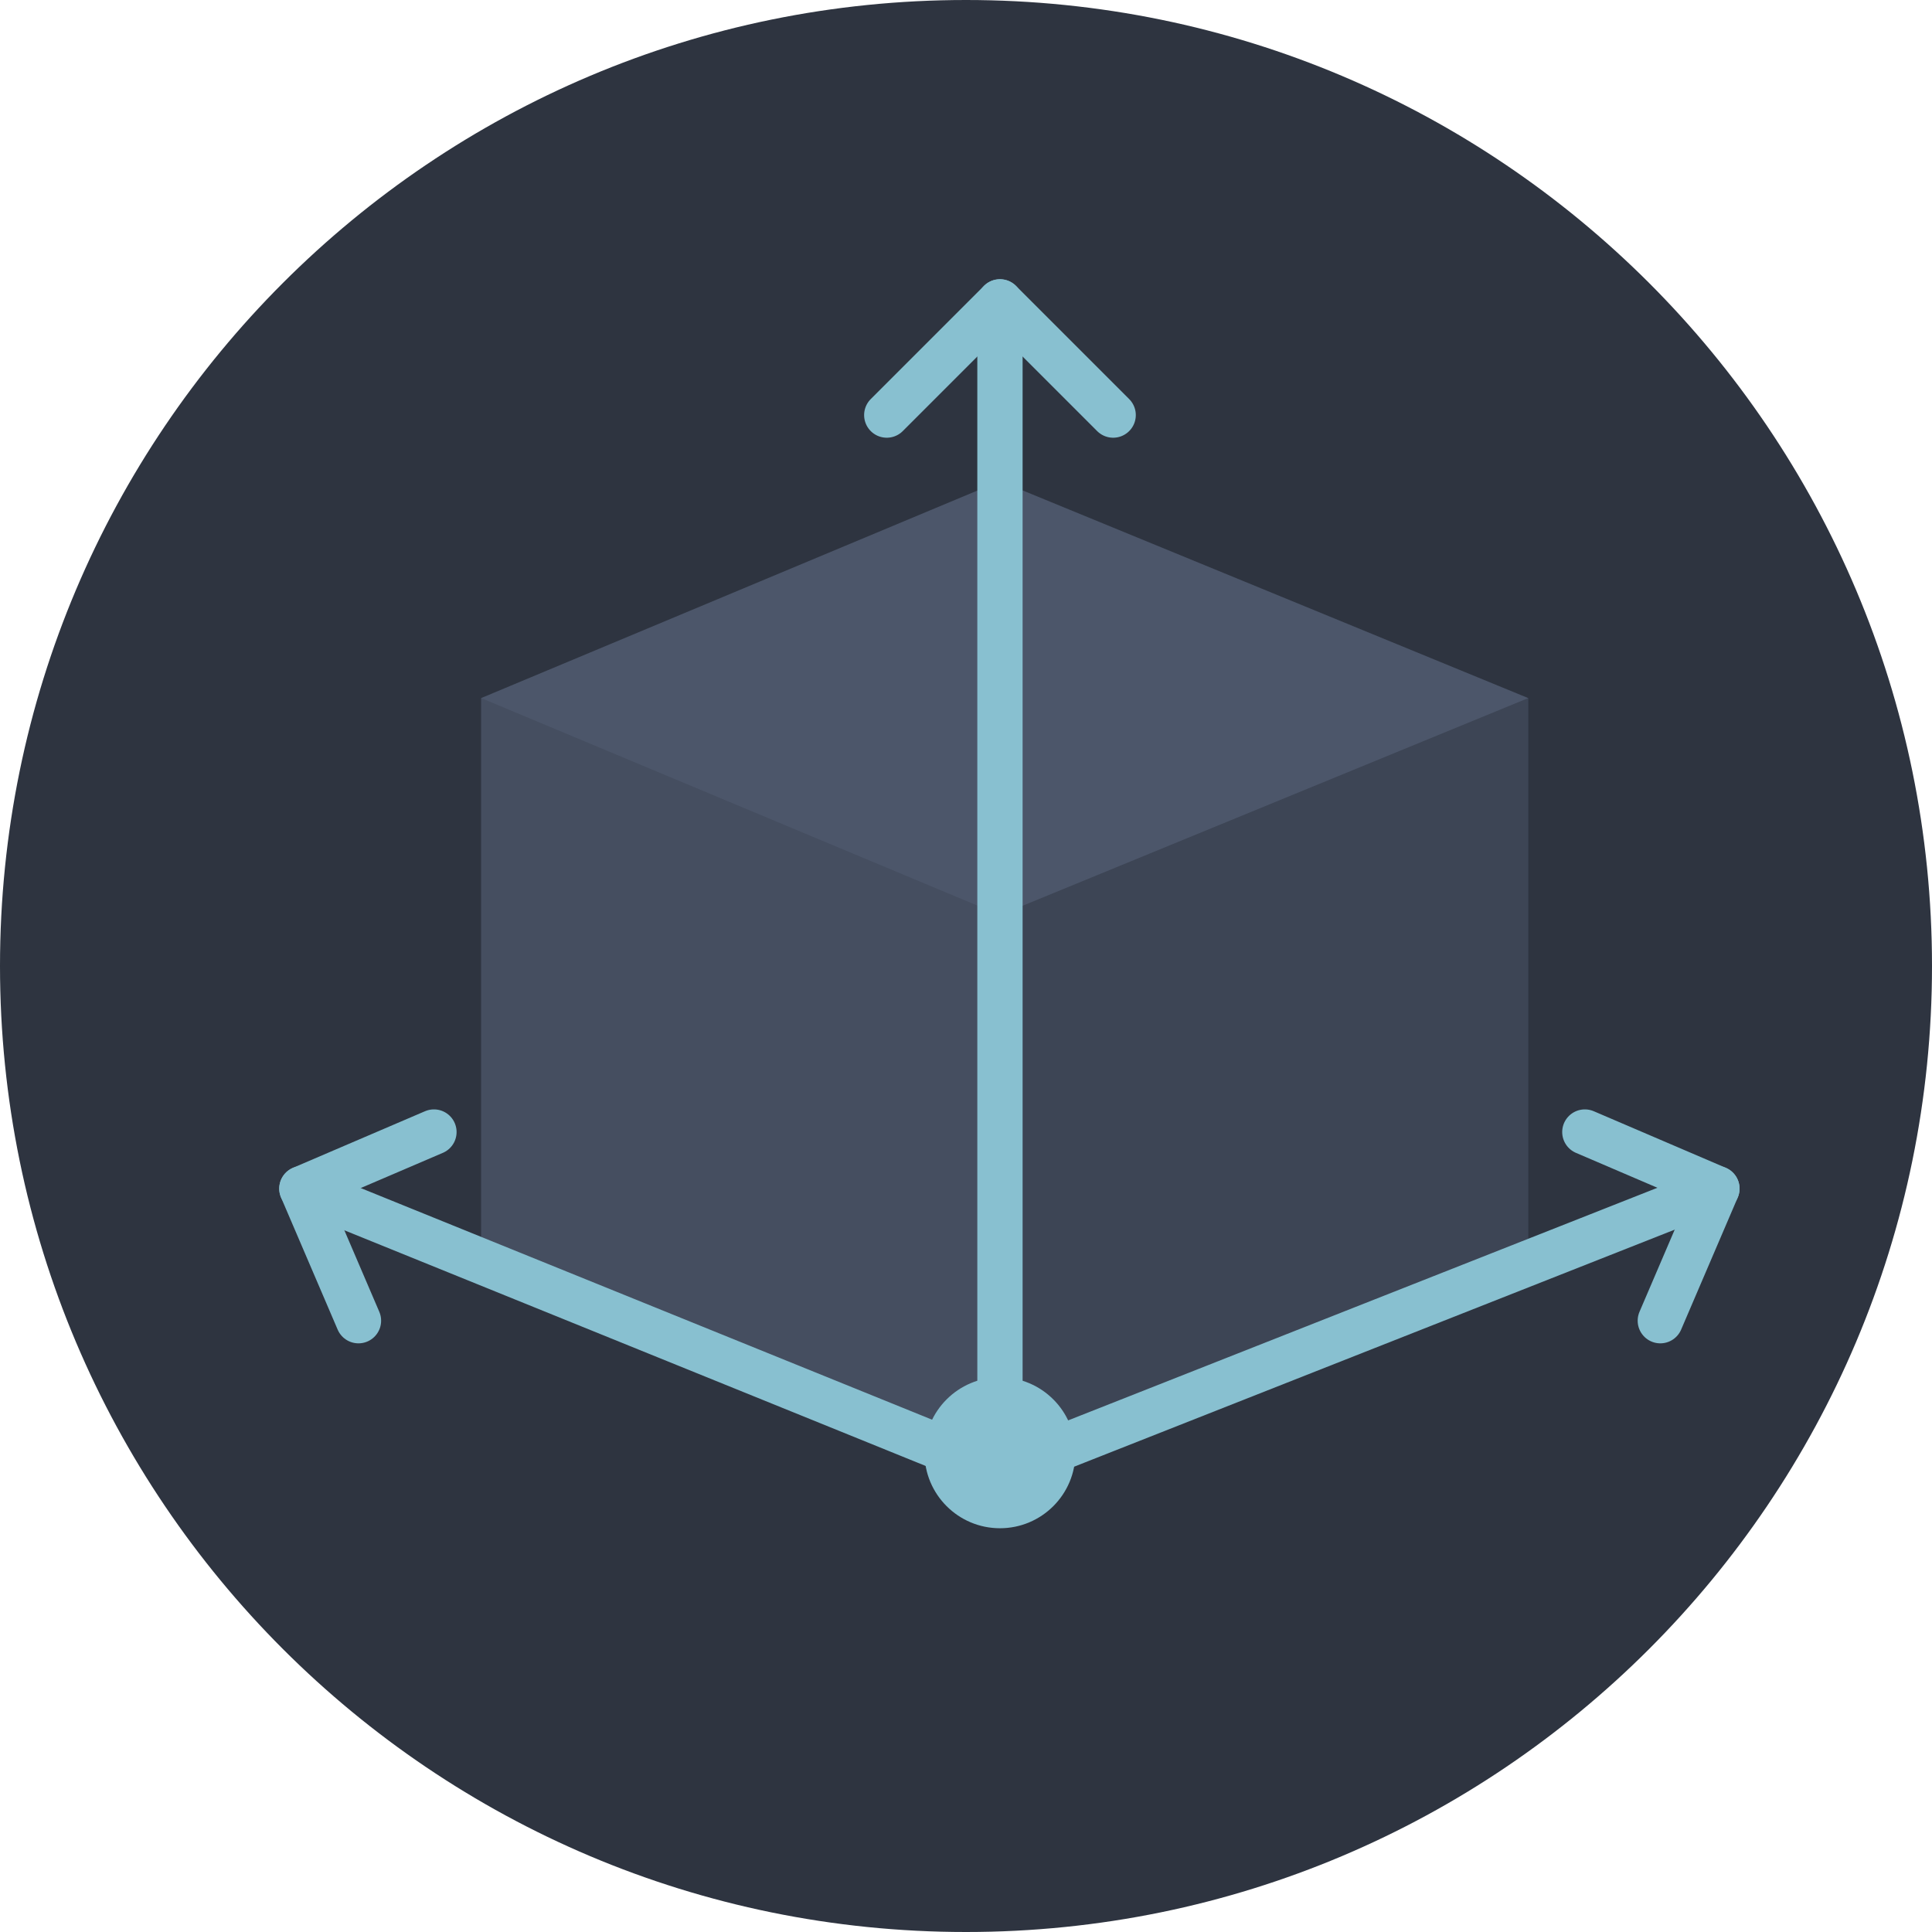
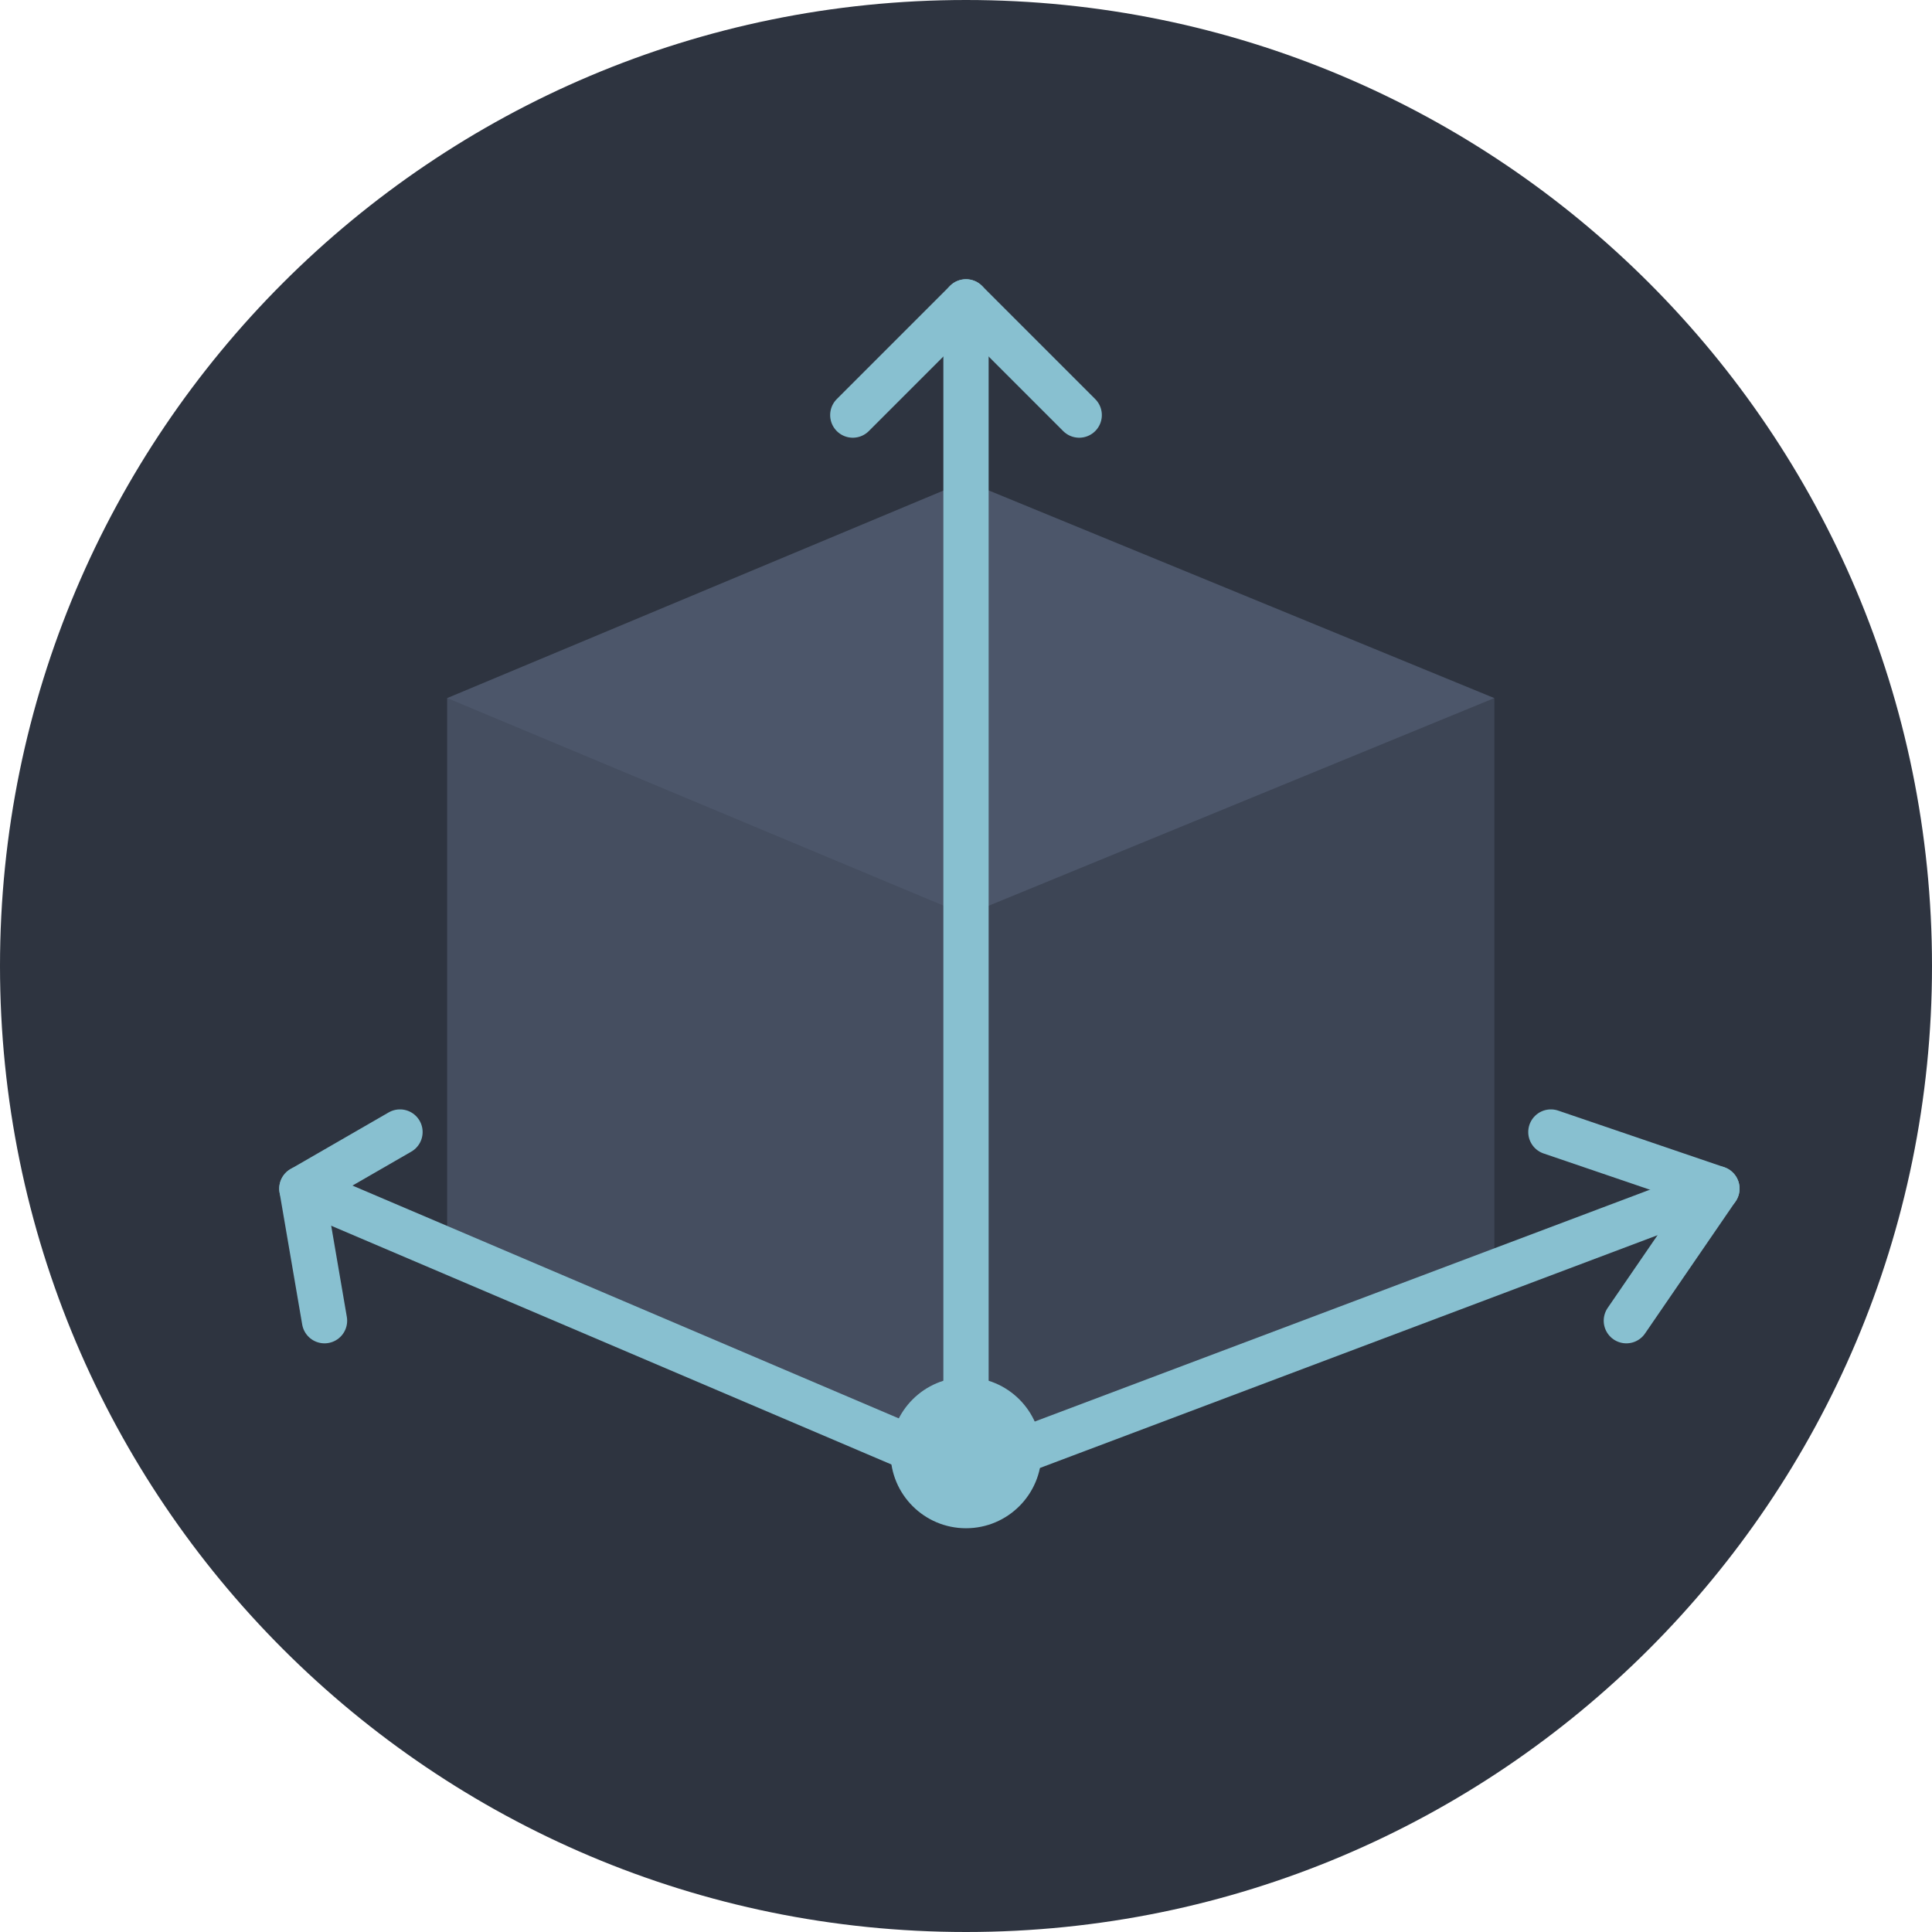
<svg xmlns="http://www.w3.org/2000/svg" width="1024" height="1024" viewBox="0 0 1024 1024">
  <circle id="background" fill="#2e3440" cx="512" cy="512" r="512" />
  <g id="box">
-     <polygon fill="#4c566a" points="530,790 810,675 810,370 530,255 255,370 255,675" />
-     <polygon opacity="0.1" points="530,485 530,790 255,675 255,370" />
-     <polygon opacity="0.2" points="530,485 810,370 810,675 530,790" />
+     <polygon fill="#4c566a" points="512,790 792,675 792,370 512,255 237,370 237,675" />
+     <polygon opacity="0.1" points="512,485 512,790 237,675 237,370" />
+     <polygon opacity="0.2" points="512,485 792,370 792,675 512,790" />
  </g>
  <g id="graph" fill="#88c0d0">
    <g id="arrow" fill="none" stroke="#88c0d0" stroke-width="24" stroke-linejoin="round" stroke-linecap="round">
      <g id="arrow-y">
-         <polyline id="arrow-y-shaft" points="530,780 530,160" />
-         <polyline id="arrow-y-head" points="470,220 530,160 590,220" />
+         <polyline id="arrow-y-shaft" points="512,780 512,160" />
+         <polyline id="arrow-y-head" points="452,220 512,160 572,220" />
      </g>
      <g id="arrow-x">
-         <polyline id="arrow-x-shaft" points="530,780 160,630" />
-         <polyline id="arrow-x-head" points="190,700 160,630 230,600" />
+         <polyline id="arrow-x-shaft" points="512,780 160,630" />
+         <polyline id="arrow-x-head" points="172,700 160,630 212,600" />
      </g>
      <g id="arrow-z">
-         <polyline id="arrow-z-shaft" points="530,780 910,630" />
-         <polyline id="arrow-z-head" points="880,700 910,630 840,600" />
+         <polyline id="arrow-z-shaft" points="512,780 910,630" />
+         <polyline id="arrow-z-head" points="862,700 910,630 822,600" />
      </g>
    </g>
-     <circle cx="530" cy="770" r="40" />
+     <circle cx="512" cy="770" r="40" />
  </g>
</svg>
